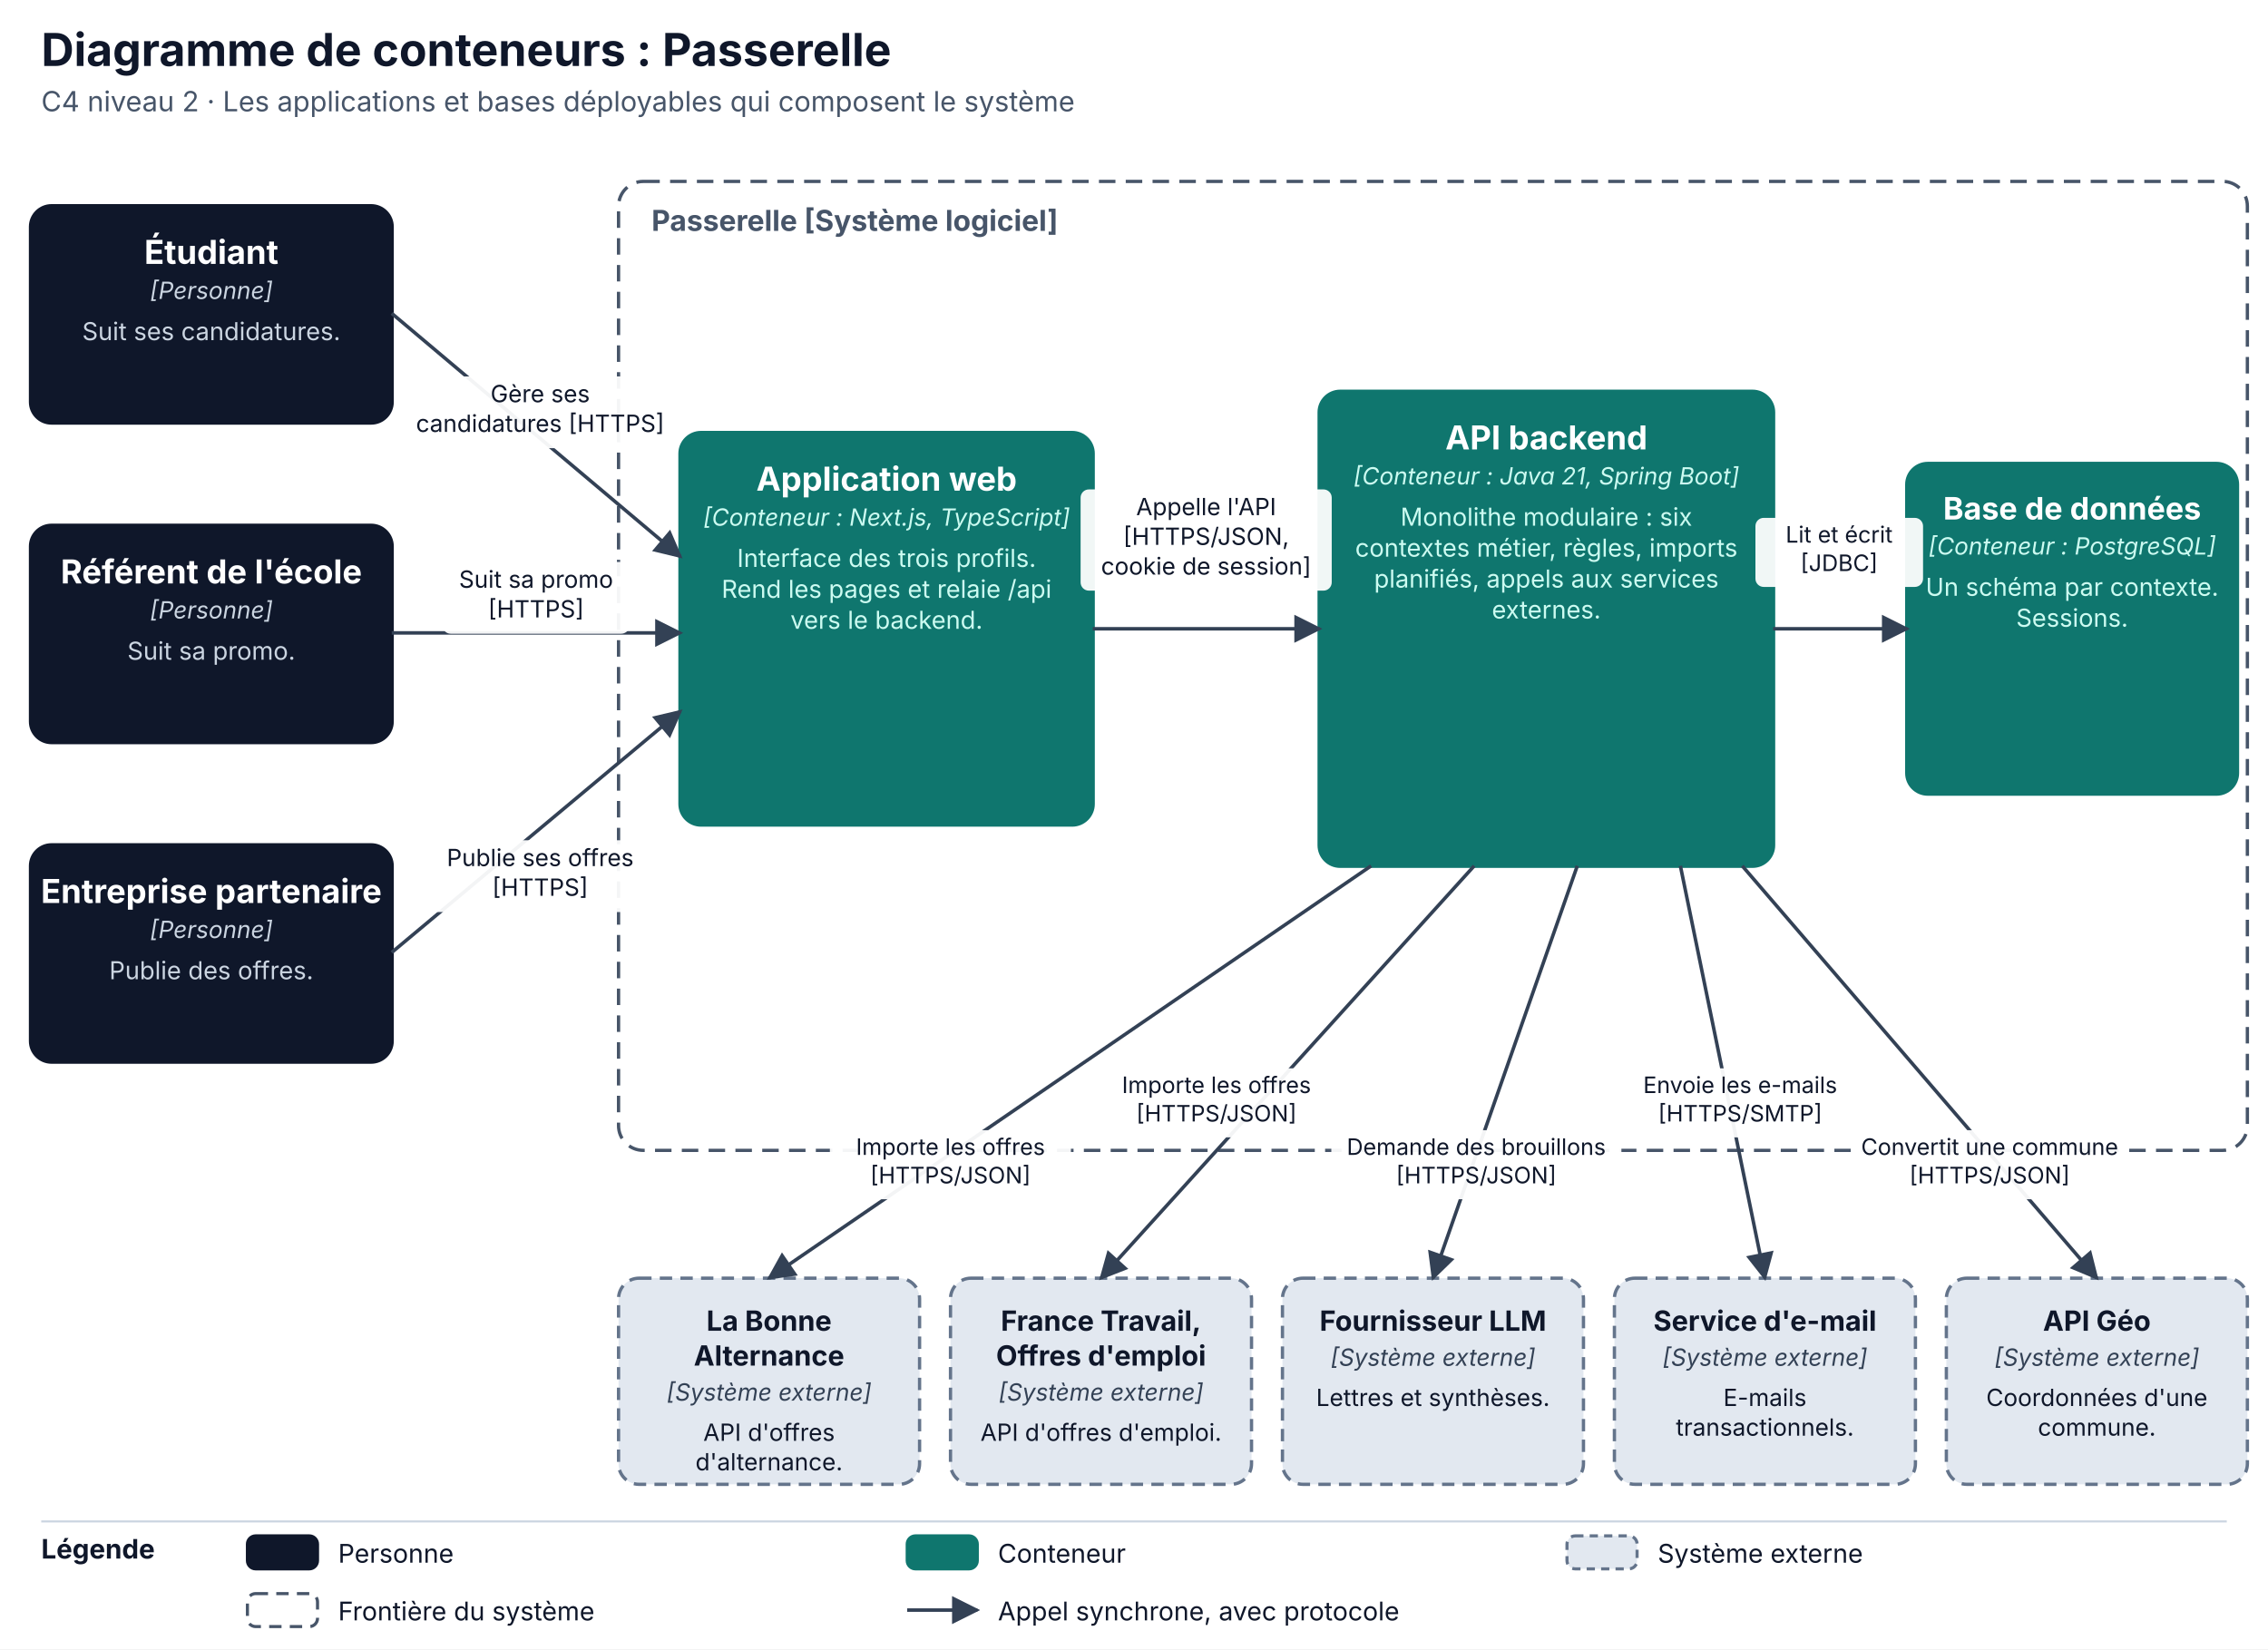
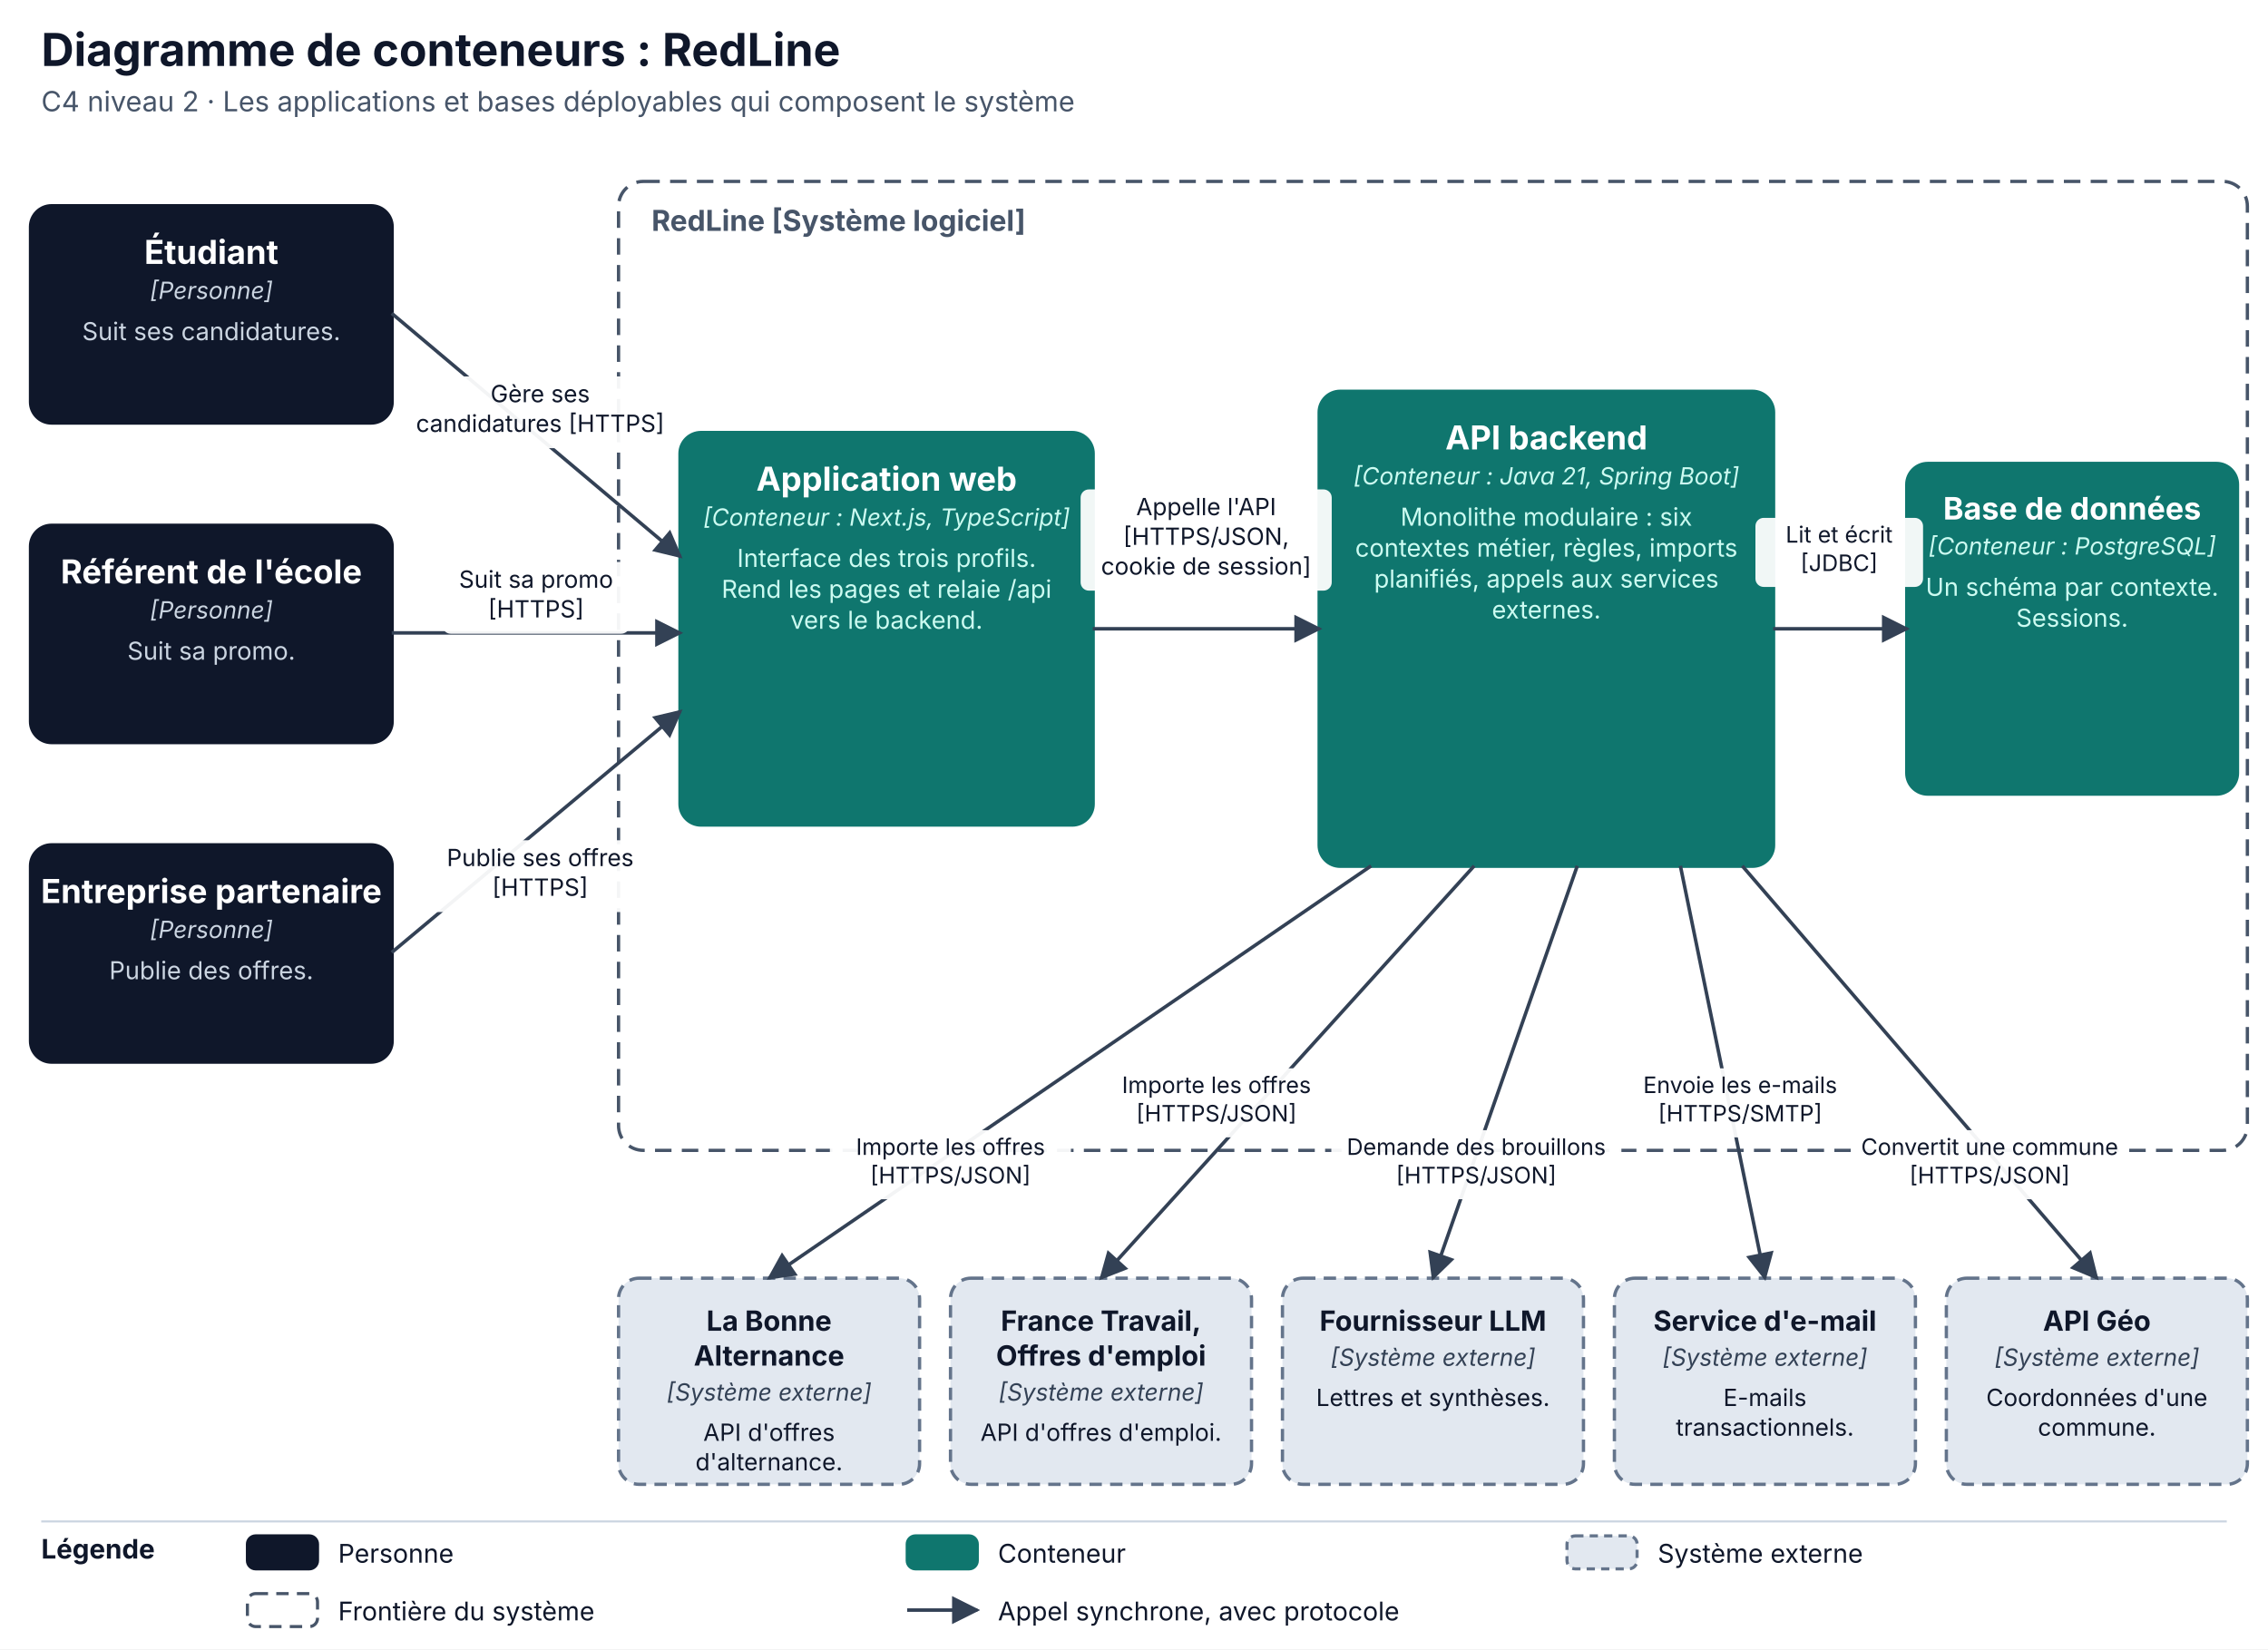
- <svg xmlns="http://www.w3.org/2000/svg" viewBox="0 0 1100 800" font-family="Inter, DejaVu Sans, Arial, sans-serif" role="img" aria-label="Diagramme de conteneurs : Passerelle">
+ <svg xmlns="http://www.w3.org/2000/svg" viewBox="0 0 1100 800" font-family="Inter, DejaVu Sans, Arial, sans-serif" role="img" aria-label="Diagramme de conteneurs : RedLine">
  <defs>
    <marker id="c2-arr" viewBox="0 0 10 10" refX="9" refY="5" markerWidth="8" markerHeight="8" orient="auto-start-reverse">
      <path d="M0,0 L10,5 L0,10 z" fill="#334155" />
    </marker>
  </defs>
  <rect width="1100" height="800" fill="#FFFFFF" />
-   <text x="20" y="32.0" font-size="22" font-weight="700" fill="#0F172A" text-anchor="start" font-family="Space Grotesk, Inter, sans-serif">Diagramme de conteneurs : Passerelle</text>
+   <text x="20" y="32.0" font-size="22" font-weight="700" fill="#0F172A" text-anchor="start" font-family="Space Grotesk, Inter, sans-serif">Diagramme de conteneurs : RedLine</text>
  <text x="20" y="54.0" font-size="13.5" font-weight="400" fill="#475569" text-anchor="start">C4 niveau 2 · Les applications et bases déployables qui composent le système</text>
  <rect x="15" y="100" width="175" height="105" rx="10" fill="#0F172A" stroke="#0F172A" stroke-width="2" opacity="1" />
  <text x="102.5" y="128.0" font-size="16" font-weight="700" fill="#FFFFFF" text-anchor="middle">Étudiant</text>
  <text x="102.5" y="145.0" font-size="11.5" font-weight="400" fill="#CBD5E1" text-anchor="middle" font-style="italic">[Personne]</text>
  <text x="102.5" y="165.0" font-size="12" font-weight="400" fill="#CBD5E1" text-anchor="middle">Suit ses candidatures.</text>
  <rect x="15" y="255" width="175" height="105" rx="10" fill="#0F172A" stroke="#0F172A" stroke-width="2" opacity="1" />
  <text x="102.5" y="283.0" font-size="16" font-weight="700" fill="#FFFFFF" text-anchor="middle">Référent de l'école</text>
  <text x="102.5" y="300.0" font-size="11.5" font-weight="400" fill="#CBD5E1" text-anchor="middle" font-style="italic">[Personne]</text>
  <text x="102.5" y="320.0" font-size="12" font-weight="400" fill="#CBD5E1" text-anchor="middle">Suit sa promo.</text>
  <rect x="15" y="410" width="175" height="105" rx="10" fill="#0F172A" stroke="#0F172A" stroke-width="2" opacity="1" />
  <text x="102.5" y="438.0" font-size="16" font-weight="700" fill="#FFFFFF" text-anchor="middle">Entreprise partenaire</text>
  <text x="102.5" y="455.0" font-size="11.5" font-weight="400" fill="#CBD5E1" text-anchor="middle" font-style="italic">[Personne]</text>
  <text x="102.5" y="475.0" font-size="12" font-weight="400" fill="#CBD5E1" text-anchor="middle">Publie des offres.</text>
  <rect x="300" y="88" width="790" height="470" rx="12" fill="none" stroke="#475569" stroke-width="1.6" stroke-dasharray="8 5" opacity="1" />
-   <text x="316" y="112.0" font-size="14" font-weight="700" fill="#475569" text-anchor="start">Passerelle [Système logiciel]</text>
+   <text x="316" y="112.0" font-size="14" font-weight="700" fill="#475569" text-anchor="start">RedLine [Système logiciel]</text>
  <rect x="330" y="210" width="200" height="190" rx="10" fill="#0F766E" stroke="#0F766E" stroke-width="2" opacity="1" />
  <text x="430.0" y="238.0" font-size="16" font-weight="700" fill="#FFFFFF" text-anchor="middle">Application web</text>
  <text x="430.0" y="255.0" font-size="11.5" font-weight="400" fill="#CCFBF1" text-anchor="middle" font-style="italic">[Conteneur : Next.js, TypeScript]</text>
  <text x="430.0" y="275.0" font-size="12" font-weight="400" fill="#CCFBF1" text-anchor="middle">Interface des trois profils.</text>
  <text x="430.0" y="290.0" font-size="12" font-weight="400" fill="#CCFBF1" text-anchor="middle">Rend les pages et relaie /api</text>
  <text x="430.0" y="305.0" font-size="12" font-weight="400" fill="#CCFBF1" text-anchor="middle">vers le backend.</text>
  <rect x="640" y="190" width="220" height="230" rx="10" fill="#0F766E" stroke="#0F766E" stroke-width="2" opacity="1" />
  <text x="750.0" y="218.0" font-size="16" font-weight="700" fill="#FFFFFF" text-anchor="middle">API backend</text>
  <text x="750.0" y="235.0" font-size="11.5" font-weight="400" fill="#CCFBF1" text-anchor="middle" font-style="italic">[Conteneur : Java 21, Spring Boot]</text>
  <text x="750.0" y="255.0" font-size="12" font-weight="400" fill="#CCFBF1" text-anchor="middle">Monolithe modulaire : six</text>
  <text x="750.0" y="270.0" font-size="12" font-weight="400" fill="#CCFBF1" text-anchor="middle">contextes métier, règles, imports</text>
  <text x="750.0" y="285.0" font-size="12" font-weight="400" fill="#CCFBF1" text-anchor="middle">planifiés, appels aux services</text>
  <text x="750.0" y="300.0" font-size="12" font-weight="400" fill="#CCFBF1" text-anchor="middle">externes.</text>
  <rect x="925" y="225" width="160" height="160" rx="10" fill="#0F766E" stroke="#0F766E" stroke-width="2" opacity="1" />
  <text x="1005.0" y="252.0" font-size="15" font-weight="700" fill="#FFFFFF" text-anchor="middle">Base de données</text>
  <text x="1005.0" y="269.0" font-size="11.5" font-weight="400" fill="#CCFBF1" text-anchor="middle" font-style="italic">[Conteneur : PostgreSQL]</text>
  <text x="1005.0" y="289.0" font-size="12" font-weight="400" fill="#CCFBF1" text-anchor="middle">Un schéma par contexte.</text>
  <text x="1005.0" y="304.0" font-size="12" font-weight="400" fill="#CCFBF1" text-anchor="middle">Sessions.</text>
  <rect x="300" y="620" width="146" height="100" rx="10" fill="#E2E8F0" stroke="#64748B" stroke-width="1.6" stroke-dasharray="6 4" opacity="1" />
  <text x="373.0" y="645.5" font-size="13.5" font-weight="700" fill="#0F172A" text-anchor="middle">La Bonne</text>
  <text x="373.0" y="662.4" font-size="13.5" font-weight="700" fill="#0F172A" text-anchor="middle">Alternance</text>
  <text x="373.0" y="679.4" font-size="11.5" font-weight="400" fill="#334155" text-anchor="middle" font-style="italic">[Système externe]</text>
  <text x="373.0" y="698.9" font-size="11.5" font-weight="400" fill="#0F172A" text-anchor="middle">API d'offres</text>
  <text x="373.0" y="713.2" font-size="11.5" font-weight="400" fill="#0F172A" text-anchor="middle">d'alternance.</text>
  <rect x="461" y="620" width="146" height="100" rx="10" fill="#E2E8F0" stroke="#64748B" stroke-width="1.6" stroke-dasharray="6 4" opacity="1" />
  <text x="534.0" y="645.5" font-size="13.5" font-weight="700" fill="#0F172A" text-anchor="middle">France Travail,</text>
  <text x="534.0" y="662.4" font-size="13.5" font-weight="700" fill="#0F172A" text-anchor="middle">Offres d'emploi</text>
  <text x="534.0" y="679.4" font-size="11.5" font-weight="400" fill="#334155" text-anchor="middle" font-style="italic">[Système externe]</text>
  <text x="534.0" y="698.9" font-size="11.5" font-weight="400" fill="#0F172A" text-anchor="middle">API d'offres d'emploi.</text>
  <rect x="622" y="620" width="146" height="100" rx="10" fill="#E2E8F0" stroke="#64748B" stroke-width="1.6" stroke-dasharray="6 4" opacity="1" />
  <text x="695.0" y="645.5" font-size="13.5" font-weight="700" fill="#0F172A" text-anchor="middle">Fournisseur LLM</text>
  <text x="695.0" y="662.5" font-size="11.5" font-weight="400" fill="#334155" text-anchor="middle" font-style="italic">[Système externe]</text>
  <text x="695.0" y="682.0" font-size="11.5" font-weight="400" fill="#0F172A" text-anchor="middle">Lettres et synthèses.</text>
  <rect x="783" y="620" width="146" height="100" rx="10" fill="#E2E8F0" stroke="#64748B" stroke-width="1.6" stroke-dasharray="6 4" opacity="1" />
  <text x="856.0" y="645.5" font-size="13.5" font-weight="700" fill="#0F172A" text-anchor="middle">Service d'e-mail</text>
  <text x="856.0" y="662.5" font-size="11.5" font-weight="400" fill="#334155" text-anchor="middle" font-style="italic">[Système externe]</text>
  <text x="856.0" y="682.0" font-size="11.5" font-weight="400" fill="#0F172A" text-anchor="middle">E-mails</text>
  <text x="856.0" y="696.4" font-size="11.5" font-weight="400" fill="#0F172A" text-anchor="middle">transactionnels.</text>
  <rect x="944" y="620" width="146" height="100" rx="10" fill="#E2E8F0" stroke="#64748B" stroke-width="1.6" stroke-dasharray="6 4" opacity="1" />
  <text x="1017.0" y="645.5" font-size="13.5" font-weight="700" fill="#0F172A" text-anchor="middle">API Géo</text>
  <text x="1017.0" y="662.5" font-size="11.5" font-weight="400" fill="#334155" text-anchor="middle" font-style="italic">[Système externe]</text>
  <text x="1017.0" y="682.0" font-size="11.5" font-weight="400" fill="#0F172A" text-anchor="middle">Coordonnées d'une</text>
  <text x="1017.0" y="696.4" font-size="11.5" font-weight="400" fill="#0F172A" text-anchor="middle">commune.</text>
  <path d="M190,152 L330,270" fill="none" stroke="#334155" stroke-width="1.7" marker-end="url(#c2-arr)" />
  <rect x="194.9" y="182.6" width="134.2" height="34.8" rx="4" fill="#FFFFFF" fill-opacity="0.94" />
  <text x="262" y="195.1" font-size="11.5" font-weight="400" fill="#0F172A" text-anchor="middle">Gère ses</text>
  <text x="262" y="209.5" font-size="11.5" font-weight="400" fill="#0F172A" text-anchor="middle">candidatures [HTTPS]</text>
  <path d="M190,307 L330,307" fill="none" stroke="#334155" stroke-width="1.7" marker-end="url(#c2-arr)" />
  <rect x="214.6" y="272.6" width="90.7" height="34.8" rx="4" fill="#FFFFFF" fill-opacity="0.94" />
  <text x="260" y="285.1" font-size="11.5" font-weight="400" fill="#0F172A" text-anchor="middle">Suit sa promo</text>
  <text x="260" y="299.5" font-size="11.5" font-weight="400" fill="#0F172A" text-anchor="middle">[HTTPS]</text>
  <path d="M190,462 L330,345" fill="none" stroke="#334155" stroke-width="1.7" marker-end="url(#c2-arr)" />
  <rect x="204.2" y="407.6" width="115.6" height="34.8" rx="4" fill="#FFFFFF" fill-opacity="0.94" />
  <text x="262" y="420.1" font-size="11.5" font-weight="400" fill="#0F172A" text-anchor="middle">Publie ses offres</text>
  <text x="262" y="434.5" font-size="11.5" font-weight="400" fill="#0F172A" text-anchor="middle">[HTTPS]</text>
  <path d="M530,305 L640,305" fill="none" stroke="#334155" stroke-width="1.7" marker-end="url(#c2-arr)" />
  <rect x="524.1" y="237.4" width="121.8" height="49.1" rx="4" fill="#FFFFFF" fill-opacity="0.94" />
  <text x="585" y="249.9" font-size="11.5" font-weight="400" fill="#0F172A" text-anchor="middle">Appelle l'API</text>
  <text x="585" y="264.3" font-size="11.5" font-weight="400" fill="#0F172A" text-anchor="middle">[HTTPS/JSON,</text>
  <text x="585" y="278.7" font-size="11.5" font-weight="400" fill="#0F172A" text-anchor="middle">cookie de session]</text>
  <path d="M860,305 L925,305" fill="none" stroke="#334155" stroke-width="1.7" marker-end="url(#c2-arr)" />
  <rect x="851.4" y="251.2" width="81.3" height="33.5" rx="4" fill="#FFFFFF" fill-opacity="0.94" />
  <text x="892" y="263.2" font-size="11" font-weight="400" fill="#0F172A" text-anchor="middle">Lit et écrit</text>
  <text x="892" y="277.0" font-size="11" font-weight="400" fill="#0F172A" text-anchor="middle">[JDBC]</text>
  <path d="M665,420 L373,620" fill="none" stroke="#334155" stroke-width="1.7" marker-end="url(#c2-arr)" />
  <rect x="402.5" y="548.2" width="116.9" height="33.5" rx="4" fill="#FFFFFF" fill-opacity="0.94" />
  <text x="461" y="560.2" font-size="11" font-weight="400" fill="#0F172A" text-anchor="middle">Importe les offres</text>
  <text x="461" y="574.0" font-size="11" font-weight="400" fill="#0F172A" text-anchor="middle">[HTTPS/JSON]</text>
  <path d="M715,420 L534,620" fill="none" stroke="#334155" stroke-width="1.7" marker-end="url(#c2-arr)" />
  <rect x="531.5" y="518.2" width="116.9" height="33.5" rx="4" fill="#FFFFFF" fill-opacity="0.94" />
  <text x="590" y="530.2" font-size="11" font-weight="400" fill="#0F172A" text-anchor="middle">Importe les offres</text>
  <text x="590" y="544.0" font-size="11" font-weight="400" fill="#0F172A" text-anchor="middle">[HTTPS/JSON]</text>
  <path d="M765,420 L695,620" fill="none" stroke="#334155" stroke-width="1.7" marker-end="url(#c2-arr)" />
  <rect x="645.7" y="548.2" width="140.7" height="33.5" rx="4" fill="#FFFFFF" fill-opacity="0.94" />
  <text x="716" y="560.2" font-size="11" font-weight="400" fill="#0F172A" text-anchor="middle">Demande des brouillons</text>
  <text x="716" y="574.0" font-size="11" font-weight="400" fill="#0F172A" text-anchor="middle">[HTTPS/JSON]</text>
  <path d="M815,420 L856,620" fill="none" stroke="#334155" stroke-width="1.7" marker-end="url(#c2-arr)" />
  <rect x="785.5" y="518.2" width="116.9" height="33.5" rx="4" fill="#FFFFFF" fill-opacity="0.94" />
  <text x="844" y="530.2" font-size="11" font-weight="400" fill="#0F172A" text-anchor="middle">Envoie les e-mails</text>
  <text x="844" y="544.0" font-size="11" font-weight="400" fill="#0F172A" text-anchor="middle">[HTTPS/SMTP]</text>
  <path d="M845,420 L1017,620" fill="none" stroke="#334155" stroke-width="1.7" marker-end="url(#c2-arr)" />
  <rect x="897.6" y="548.2" width="134.7" height="33.5" rx="4" fill="#FFFFFF" fill-opacity="0.94" />
  <text x="965" y="560.2" font-size="11" font-weight="400" fill="#0F172A" text-anchor="middle">Convertit une commune</text>
  <text x="965" y="574.0" font-size="11" font-weight="400" fill="#0F172A" text-anchor="middle">[HTTPS/JSON]</text>
  <line x1="20" y1="738" x2="1080" y2="738" stroke="#CBD5E1" stroke-width="1" />
  <text x="20" y="756.0" font-size="13" font-weight="700" fill="#0F172A" text-anchor="start">Légende</text>
  <rect x="120.0" y="745" width="34" height="16" rx="4" fill="#0F172A" stroke="#0F172A" stroke-width="1.5" />
  <text x="164.0" y="758.0" font-size="12.5" font-weight="400" fill="#0F172A" text-anchor="start">Personne</text>
  <rect x="440.0" y="745" width="34" height="16" rx="4" fill="#0F766E" stroke="#0F766E" stroke-width="1.5" />
  <text x="484.0" y="758.0" font-size="12.5" font-weight="400" fill="#0F172A" text-anchor="start">Conteneur</text>
  <rect x="760.0" y="745" width="34" height="16" rx="4" fill="#E2E8F0" stroke="#64748B" stroke-width="1.5" stroke-dasharray="4 3" />
  <text x="804.0" y="758.0" font-size="12.5" font-weight="400" fill="#0F172A" text-anchor="start">Système externe</text>
  <rect x="120.0" y="773" width="34" height="16" rx="4" fill="none" stroke="#475569" stroke-width="1.5" stroke-dasharray="6 4" />
  <text x="164.0" y="786.0" font-size="12.5" font-weight="400" fill="#0F172A" text-anchor="start">Frontière du système</text>
  <line x1="440.0" y1="781" x2="474.0" y2="781" stroke="#334155" stroke-width="1.7" marker-end="url(#c2-arr)" />
  <text x="484.0" y="786.0" font-size="12.5" font-weight="400" fill="#0F172A" text-anchor="start">Appel synchrone, avec protocole</text>
</svg>
